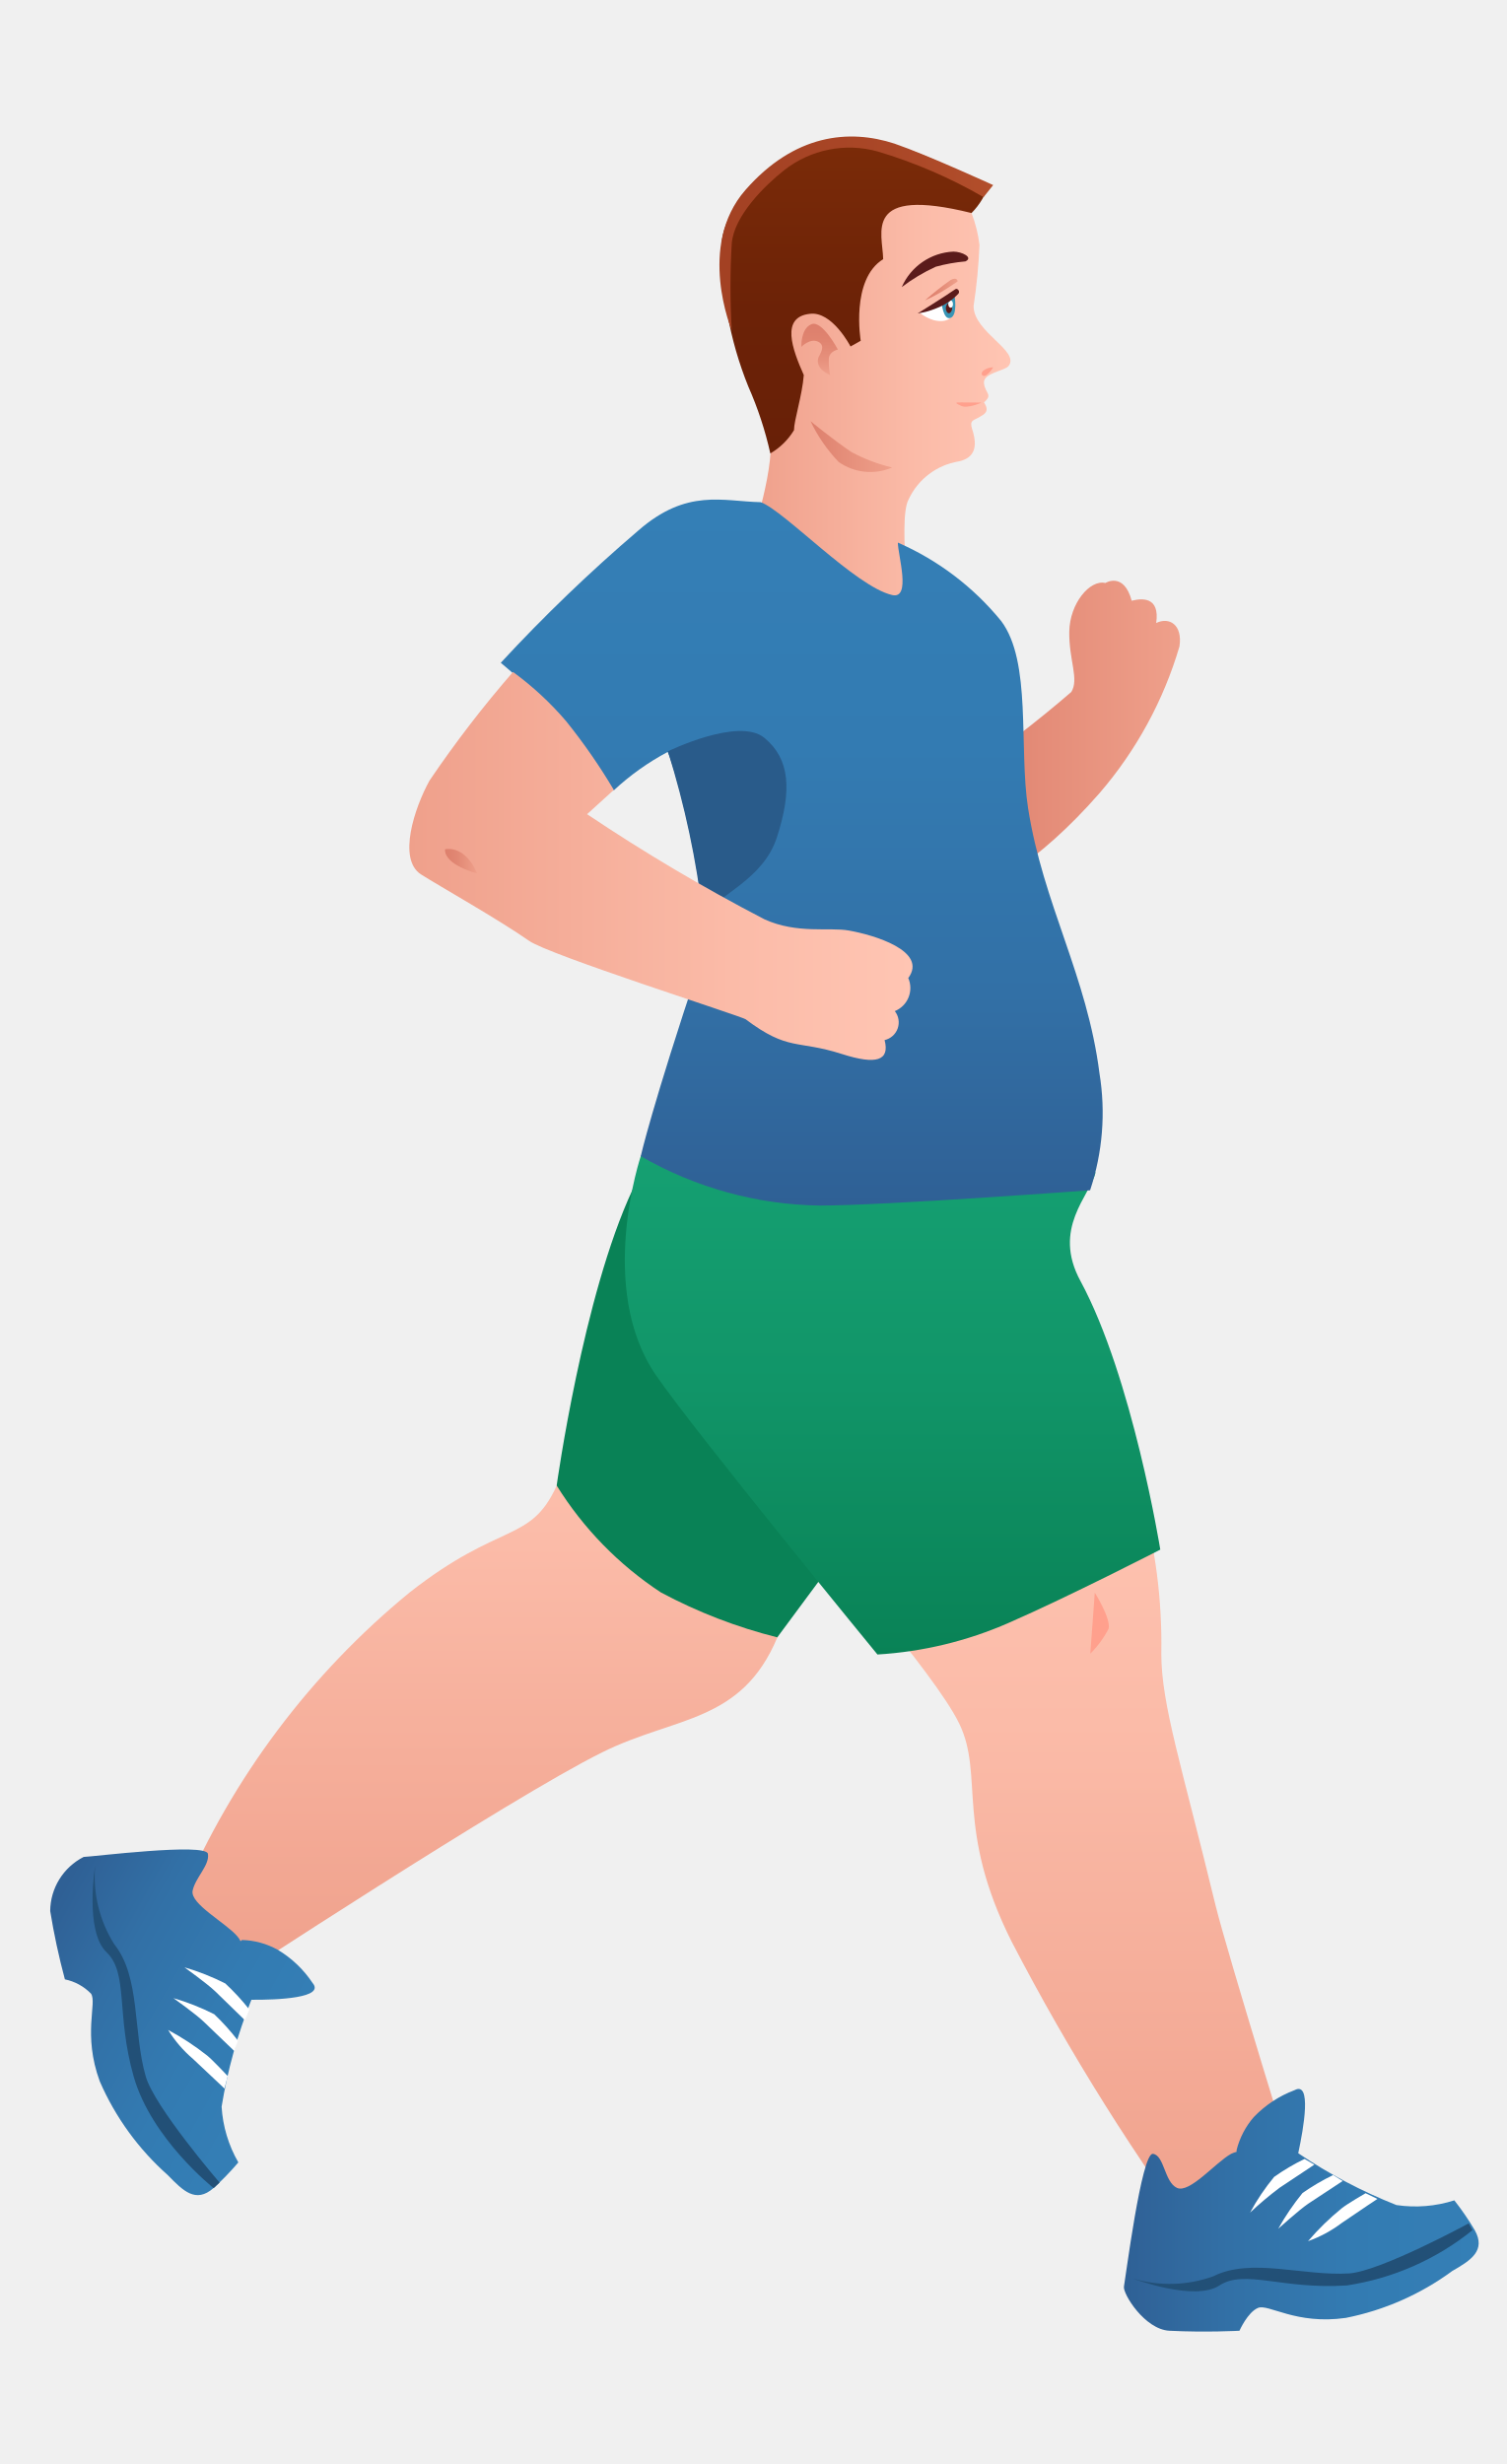
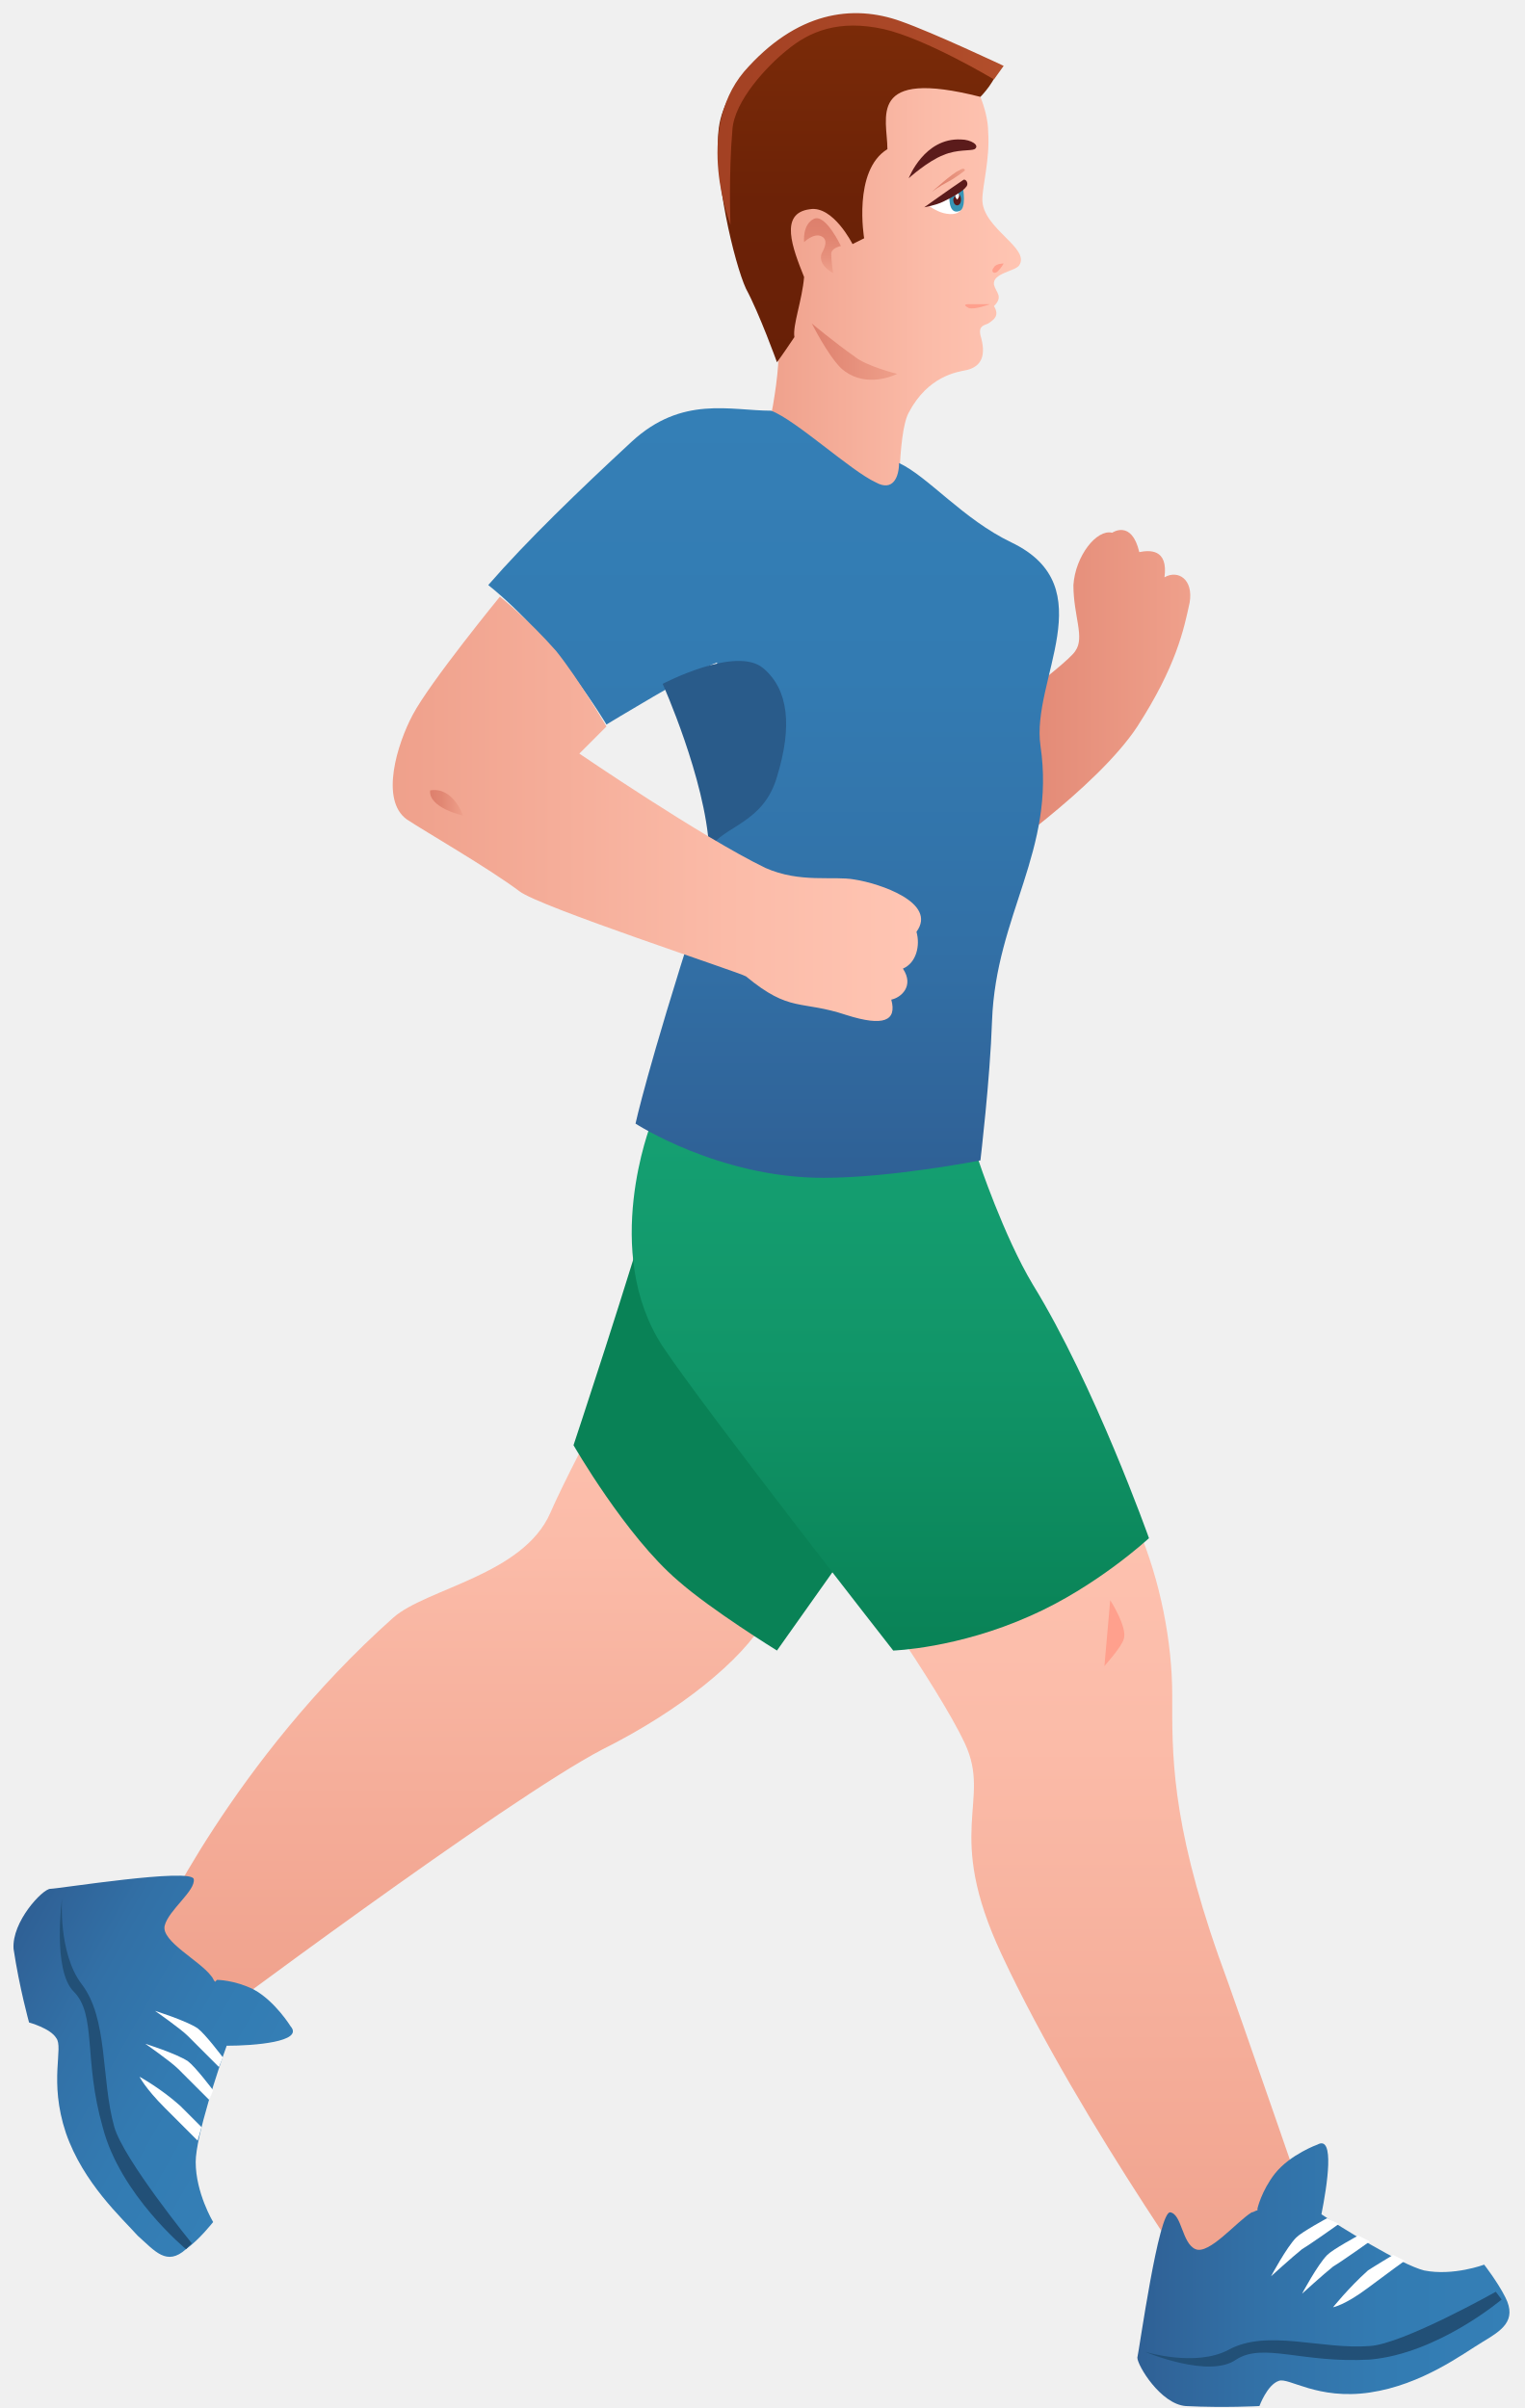
- <svg xmlns="http://www.w3.org/2000/svg" xmlns:xlink="http://www.w3.org/1999/xlink" id="Layer_1" data-name="Layer 1" viewBox="0 0 73.84 120.75">
-   <defs>
-     <style>.cls-1{fill:url(#linear-gradient);}.cls-2{fill:url(#linear-gradient-2);}.cls-3{fill:url(#linear-gradient-3);}.cls-4{fill:url(#linear-gradient-4);}.cls-5{fill:#098256;}.cls-6{fill:url(#linear-gradient-5);}.cls-7{fill:url(#linear-gradient-6);}.cls-8{fill:url(#Degradado_sin_nombre_5);}.cls-9{fill:#295b8a;}.cls-10{fill:url(#linear-gradient-7);}.cls-11{fill:url(#Degradado_sin_nombre_5-2);}.cls-12{fill:#225077;}.cls-13{fill:#fff;}.cls-14{fill:url(#Degradado_sin_nombre_5-3);}.cls-15{fill:#5b1b1b;}.cls-16{fill:url(#linear-gradient-8);}.cls-17{fill:url(#linear-gradient-9);}.cls-18{fill:#ffa08d;}.cls-19{fill:url(#linear-gradient-10);}.cls-20{fill:#3794b5;}.cls-21{fill:url(#linear-gradient-11);}.cls-22{fill:url(#linear-gradient-12);}</style>
-     <linearGradient id="linear-gradient" x1="120.15" y1="35.96" x2="130.8" y2="35.96" gradientTransform="matrix(-1, 0, 0, 1, 177.98, 0)" gradientUnits="userSpaceOnUse">
-       <stop offset="0" stop-color="#efa08b" />
-       <stop offset="0.64" stop-color="#e48c78" />
-       <stop offset="0.99" stop-color="#dd7f6c" />
+ <svg xmlns="http://www.w3.org/2000/svg" version="1.1" id="Layer_1" x="0px" y="0px" viewBox="0 0 78.7 124.3" enable-background="new 0 0 78.7 124.3" xml:space="preserve">
+   <g>
+     <linearGradient id="SVGID_1_" gradientUnits="userSpaceOnUse" x1="346.335" y1="35.949" x2="358.075" y2="35.949" gradientTransform="matrix(-1 0 0 1 407.7567 0)">
+       <stop offset="0" style="stop-color:#EFA08B" />
+       <stop offset="0.64" style="stop-color:#E48C78" />
+       <stop offset="0.995" style="stop-color:#DD7F6C" />
    </linearGradient>
-     <linearGradient id="linear-gradient-2" x1="128.46" y1="19.95" x2="141.17" y2="19.95" gradientTransform="matrix(-1, 0, 0, 1, 177.98, 0)" gradientUnits="userSpaceOnUse">
-       <stop offset="0" stop-color="#ffc5b3" />
-       <stop offset="0.36" stop-color="#fbbba8" />
-       <stop offset="1" stop-color="#efa08b" />
+     <path fill="url(#SVGID_1_)" d="M57.4,27.5c-0.8-0.2-1.9,1.2-2,2.7c0,1.6,0.6,2.7,0.1,3.4c-0.4,0.7-5.9,4.7-5.9,4.7l1.3,6.3   c0,0,5.7-3.9,7.8-7.1c2-3.1,2.4-5,2.7-6.4c0.2-1.2-0.6-1.7-1.3-1.3c0.2-1.5-0.8-1.4-1.3-1.3C58.4,26.8,57.4,27.5,57.4,27.5z" />
+     <linearGradient id="SVGID_2_" gradientUnits="userSpaceOnUse" x1="355.053" y1="14.764" x2="368.349" y2="14.764" gradientTransform="matrix(-1 0 0 1 407.7567 0)">
+       <stop offset="0" style="stop-color:#FFC5B3" />
+       <stop offset="0.364" style="stop-color:#FBBBA8" />
+       <stop offset="1" style="stop-color:#EFA08B" />
    </linearGradient>
-     <linearGradient id="linear-gradient-3" x1="136.07" y1="6.87" x2="136.07" y2="22.22" gradientTransform="matrix(-1, 0, 0, 1, 177.98, 0)" gradientUnits="userSpaceOnUse">
-       <stop offset="0" stop-color="#7b2b08" />
-       <stop offset="0.07" stop-color="#792a08" />
-       <stop offset="0.54" stop-color="#6c2207" />
-       <stop offset="1" stop-color="#682007" />
+     <path fill="url(#SVGID_2_)" d="M40.1,17.1c-0.4-1.9-0.7-3.8-0.7-3.8s3.7-11.9,9.2-10.1c0.9,0.3,1.7,0.8,2,1.8   C50.8,5.5,51,6.2,51,6.8c0.1,1.4-0.3,2.8-0.3,3.5c0,1.5,2.5,2.5,1.9,3.4c-0.2,0.3-1.4,0.4-1.3,1c0.1,0.4,0.5,0.6,0,1.1   c0.3,0.5,0,0.7-0.3,0.9c-0.2,0.1-0.5,0.1-0.4,0.6c0.3,1,0.1,1.6-0.7,1.8c-0.5,0.1-2,0.3-3,2.2c-0.6,1.1-0.5,5.4-0.5,5.4l-7-3.3   C39.4,23.2,40.5,19,40.1,17.1z" />
+     <linearGradient id="SVGID_3_" gradientUnits="userSpaceOnUse" x1="363.449" y1="0.89" x2="363.449" y2="18.519" gradientTransform="matrix(-1 0 0 1 407.7567 0)">
+       <stop offset="0" style="stop-color:#7B2B08" />
+       <stop offset="6.743622e-02" style="stop-color:#792A08" />
+       <stop offset="0.542" style="stop-color:#6C2207" />
+       <stop offset="1" style="stop-color:#682007" />
    </linearGradient>
-     <linearGradient id="linear-gradient-4" x1="152.58" y1="63.49" x2="152.58" y2="97.33" xlink:href="#linear-gradient-2" />
-     <linearGradient id="linear-gradient-5" x1="126.19" y1="69.63" x2="126.19" y2="110.75" xlink:href="#linear-gradient-2" />
-     <linearGradient id="linear-gradient-6" x1="134.24" y1="56.6" x2="134.24" y2="81.08" gradientTransform="matrix(-1, 0, 0, 1, 177.98, 0)" gradientUnits="userSpaceOnUse">
-       <stop offset="0" stop-color="#15a072" />
-       <stop offset="0.46" stop-color="#119568" />
-       <stop offset="1" stop-color="#098256" />
+     <path fill="url(#SVGID_3_)" d="M50.6,5c0,0,0.9-0.9,0.9-1.6c-0.8,0-4.4-2.7-7.5-2.4c-3.7,0.3-6.6,3.2-6.9,5.6   c-0.3,2.4,0.8,7,1.4,8.3c0.7,1.3,1.6,3.8,1.6,3.8s0.3-0.4,0.9-1.3c-0.1-0.6,0.4-1.9,0.5-3.1c-0.6-1.5-1.3-3.3,0.3-3.5   c1.2-0.2,2.2,1.8,2.2,1.8l0.6-0.3c0,0-0.6-3.5,1.2-4.6C45.8,6.1,44.7,3.5,50.6,5z" />
+     <linearGradient id="SVGID_4_" gradientUnits="userSpaceOnUse" x1="381.654" y1="65.914" x2="381.654" y2="104.766" gradientTransform="matrix(-1 0 0 1 407.7567 0)">
+       <stop offset="0" style="stop-color:#FFC5B3" />
+       <stop offset="0.364" style="stop-color:#FBBBA8" />
+       <stop offset="1" style="stop-color:#EFA08B" />
    </linearGradient>
-     <linearGradient id="Degradado_sin_nombre_5" x1="138.69" y1="24.5" x2="138.69" y2="59.05" gradientTransform="matrix(-1, 0, 0, 1, 177.98, 0)" gradientUnits="userSpaceOnUse">
-       <stop offset="0" stop-color="#347fb6" />
-       <stop offset="0.35" stop-color="#337bb2" />
-       <stop offset="0.7" stop-color="#3270a6" />
-       <stop offset="1" stop-color="#2f6095" />
+     <path fill="url(#SVGID_4_)" d="M44.3,75.1c0,0-2.6,4.6-4.8,8.5c-1.2,2.1-4.4,4.7-8.4,6.7c-5,2.6-20.9,14.5-20.9,14.5l-2.2-5.1   c0,0,4-8.8,12.3-16.2c1.7-1.5,6.7-2.2,8.1-5.4c1.3-3,6.3-12.1,6.3-12.1L44.3,75.1z" />
+     <path fill="#098256" d="M45.2,78l-5.1,7.2c0,0-3.4-2.1-5.1-3.6c-2.7-2.3-5.4-7-5.4-7s2.8-8.4,4.6-14.6C39,59.5,45.2,78,45.2,78z" />
+     <linearGradient id="SVGID_5_" gradientUnits="userSpaceOnUse" x1="351.767" y1="72.963" x2="351.767" y2="120.175" gradientTransform="matrix(-1 0 0 1 407.7567 0)">
+       <stop offset="0" style="stop-color:#FFC5B3" />
+       <stop offset="0.364" style="stop-color:#FBBBA8" />
+       <stop offset="1" style="stop-color:#EFA08B" />
    </linearGradient>
-     <linearGradient id="linear-gradient-7" x1="133.26" y1="42.43" x2="157.92" y2="42.43" xlink:href="#linear-gradient-2" />
-     <linearGradient id="Degradado_sin_nombre_5-2" x1="105.63" y1="108.33" x2="123.01" y2="108.33" xlink:href="#Degradado_sin_nombre_5" />
-     <linearGradient id="Degradado_sin_nombre_5-3" x1="193.23" y1="192.33" x2="207.69" y2="192.33" gradientTransform="matrix(-0.87, -0.49, -0.49, 0.87, 276.91, 28.99)" xlink:href="#Degradado_sin_nombre_5" />
-     <linearGradient id="linear-gradient-8" x1="137.81" y1="18.35" x2="137.81" y2="15.87" gradientTransform="matrix(-1, 0, 0, 1, 177.98, 0)" gradientUnits="userSpaceOnUse">
-       <stop offset="0" stop-color="#efa08b" />
-       <stop offset="0.28" stop-color="#e7917d" />
-       <stop offset="0.66" stop-color="#e08470" />
-       <stop offset="0.99" stop-color="#dd7f6c" />
+     <path fill="url(#SVGID_5_)" d="M54.9,73c0,0,2.7,3.3,3.8,5.8c1.2,2.8,1.8,6,1.8,8.7c0,2.9-0.1,6.4,2.4,13.5   c1,2.7,5.3,15.2,5.3,15.2l-4.8,4c0,0-7.6-10.5-11.7-19.3c-3-6.4-0.5-7.9-1.9-10.9c-1.4-3-6.2-9.7-6.2-9.7S53.3,77,54.9,73z" />
+     <linearGradient id="SVGID_6_" gradientUnits="userSpaceOnUse" x1="361.809" y1="58.038" x2="361.809" y2="85.158" gradientTransform="matrix(-1 0 0 1 407.7567 0)">
+       <stop offset="0" style="stop-color:#15A072" />
+       <stop offset="0.456" style="stop-color:#119568" />
+       <stop offset="1" style="stop-color:#098256" />
    </linearGradient>
-     <linearGradient id="linear-gradient-9" x1="134.25" y1="21.89" x2="138.32" y2="21.89" xlink:href="#linear-gradient" />
-     <linearGradient id="linear-gradient-10" x1="154.59" y1="42.2" x2="156.17" y2="42.2" gradientTransform="matrix(-1, 0, 0, 1, 177.98, 0)" gradientUnits="userSpaceOnUse">
-       <stop offset="0" stop-color="#efa08b" />
-       <stop offset="0.09" stop-color="#ed9c87" />
-       <stop offset="0.64" stop-color="#e18773" />
-       <stop offset="0.99" stop-color="#dd7f6c" />
+     <path fill="url(#SVGID_6_)" d="M50.5,59.9c0,0,1.3,3.9,2.8,6.4c3.2,5.2,6,13.1,6,13.1s-2.7,2.5-6.1,4c-3.8,1.7-7.1,1.8-7.1,1.8   s-9.7-12.4-11.9-15.7C31,64.6,33.6,58,33.6,58L50.5,59.9z" />
+     <linearGradient id="SVGID_7_" gradientUnits="userSpaceOnUse" x1="367.843" y1="21.156" x2="367.843" y2="60.812" gradientTransform="matrix(-1 0 0 1 407.7567 0)">
+       <stop offset="0" style="stop-color:#347FB6" />
+       <stop offset="0.345" style="stop-color:#337BB2" />
+       <stop offset="0.701" style="stop-color:#3270A6" />
+       <stop offset="1" style="stop-color:#2F6095" />
    </linearGradient>
-     <linearGradient id="linear-gradient-11" x1="131.05" y1="14.19" x2="132.64" y2="14.19" gradientTransform="matrix(-1, 0, 0, 1, 177.98, 0)" gradientUnits="userSpaceOnUse">
-       <stop offset="0" stop-color="#efa08b" />
-       <stop offset="0.16" stop-color="#eb9984" />
-       <stop offset="0.65" stop-color="#e18672" />
-       <stop offset="0.99" stop-color="#dd7f6c" />
+     <path fill="url(#SVGID_7_)" d="M46.4,23.9c1.5,0.7,3.3,2.9,5.8,4.1c4.8,2.3,1,7.1,1.5,10.5c0.8,5.4-2.3,8.7-2.5,14.2   c-0.1,3-0.6,7.2-0.6,7.2s-4.6,0.9-8.1,0.9c-5.4,0-9.7-2.8-9.7-2.8s0.6-2.8,3.2-10.9c0.8-2.6,1.4-11.9,1-12.9   c-1.1,0.4-5.7,3.2-5.7,3.2s-2.6-4.4-6.1-7.2c2-2.3,4.7-4.9,7.4-7.4c2.6-2.4,5.1-1.6,7.2-1.6c1.3,0.5,4.1,3.1,5.4,3.7   C46.1,25.4,46.4,24.6,46.4,23.9z" />
+     <path fill="#295B8A" d="M34.2,35.3c0,0,3.8-2,5.2-0.8c1.3,1.1,1.5,3,0.7,5.6c-0.7,2.4-2.7,2.5-3.5,3.7   C36.4,40.2,34.2,35.3,34.2,35.3z" />
+     <linearGradient id="SVGID_8_" gradientUnits="userSpaceOnUse" x1="360.345" y1="41.731" x2="387.537" y2="41.731" gradientTransform="matrix(-1 0 0 1 407.7567 0)">
+       <stop offset="0" style="stop-color:#FFC5B3" />
+       <stop offset="0.364" style="stop-color:#FBBBA8" />
+       <stop offset="1" style="stop-color:#EFA08B" />
    </linearGradient>
-     <linearGradient id="linear-gradient-12" x1="129.3" y1="11.43" x2="142.77" y2="11.43" gradientTransform="matrix(-1, 0, 0, 1, 177.98, 0)" gradientUnits="userSpaceOnUse">
-       <stop offset="0" stop-color="#b24e2b" />
-       <stop offset="0.38" stop-color="#aa4727" />
-       <stop offset="1" stop-color="#a34123" />
+     <path fill="url(#SVGID_8_)" d="M21.3,36.9c0.9-1.7,4.5-6.1,4.5-6.1s1.4,1.1,2.9,2.8c1.2,1.5,2.6,3.9,2.6,3.9l-1.4,1.4   c0,0,6.3,4.3,9.6,5.9c1.8,0.8,3.5,0.4,4.6,0.6c1.3,0.2,4.3,1.2,3.2,2.7c0.2,0.7,0,1.6-0.7,1.9c0.6,0.9-0.1,1.5-0.6,1.6   c0.3,1.1-0.4,1.4-2.3,0.8c-2.4-0.8-2.9-0.1-5.2-2c-0.3-0.2-10.7-3.6-11.7-4.4c-1.6-1.2-4.9-3.1-5.8-3.7   C19.6,41.3,20.5,38.4,21.3,36.9z" />
+     <g>
+       <linearGradient id="SVGID_9_" gradientUnits="userSpaceOnUse" x1="329.878" y1="117.406" x2="349.049" y2="117.406" gradientTransform="matrix(-1 0 0 1 407.7567 0)">
+         <stop offset="0" style="stop-color:#347FB6" />
+         <stop offset="0.345" style="stop-color:#337BB2" />
+         <stop offset="0.701" style="stop-color:#3270A6" />
+         <stop offset="1" style="stop-color:#2F6095" />
+       </linearGradient>
+       <path fill="url(#SVGID_9_)" d="M60.4,114.2c0.6,0.1,0.6,1.6,1.3,1.9c0.7,0.3,2.1-1.4,2.9-1.9c0.1,0,0.2-0.1,0.3-0.1l0-0.1    c0,0,0.2-0.9,0.9-1.8c0.8-1,2.2-1.5,2.2-1.5c0.9-0.5,0.5,2.1,0.2,3.6c0.9,0.6,4.1,2.6,5.3,2.9c1.5,0.3,3.1-0.3,3.1-0.3    s0.7,0.9,1.1,1.7c0.6,1.2-0.2,1.7-1.2,2.3c-1,0.6-3.1,2.2-5.8,2.6c-2.7,0.4-4.2-0.8-4.7-0.6c-0.6,0.2-1,1.3-1,1.3s-1.8,0.1-3.8,0    c-1.3-0.1-2.5-2.1-2.5-2.5C58.8,121.3,59.8,114.1,60.4,114.2z" />
+       <path fill="#225077" d="M77.5,118.7c0,0-3.3,2.8-6.8,3.1c-3.5,0.2-5.5-0.9-6.9,0c-1.4,1-4.7-0.4-4.7-0.4s2.6,0.8,4.3-0.1    c2-1.1,4.8,0,7.3-0.2c1.7-0.1,6.5-2.8,6.5-2.8L77.5,118.7z" />
+       <path fill="#FFFFFF" d="M72.5,116.7c0,0-0.7,0.5-1.9,1.4c-1.2,0.9-1.8,1-1.8,1s0.8-1,1.8-1.9c0.3-0.2,1.3-0.8,1.3-0.8L72.5,116.7z    " />
+       <path fill="#FFFFFF" d="M70.7,115.7c0,0-1.4,1-1.9,1.3c-0.5,0.4-1.6,1.4-1.6,1.4s0.8-1.5,1.3-2c0.3-0.3,1.6-1,1.6-1L70.7,115.7z" />
+       <path fill="#FFFFFF" d="M69.1,114.8c0,0-1.4,1-1.9,1.3c-0.5,0.4-1.6,1.4-1.6,1.4s0.8-1.5,1.3-2c0.3-0.3,1.6-1,1.6-1L69.1,114.8z" />
+     </g>
+     <g>
+       <linearGradient id="SVGID_10_" gradientUnits="userSpaceOnUse" x1="480.049" y1="275.429" x2="496.305" y2="275.429" gradientTransform="matrix(-0.8711 -0.4911 -0.4911 0.8711 567.4067 105.2348)">
+         <stop offset="0" style="stop-color:#347FB6" />
+         <stop offset="0.345" style="stop-color:#337BB2" />
+         <stop offset="0.701" style="stop-color:#3270A6" />
+         <stop offset="1" style="stop-color:#2F6095" />
+       </linearGradient>
+       <path fill="url(#SVGID_10_)" d="M2.6,97.5c0.4,0,7.3-1.1,7.4-0.5c0.1,0.6-1.3,1.6-1.5,2.4c-0.2,0.8,1.8,1.8,2.4,2.6    c0.1,0.1,0.1,0.2,0.2,0.3l0.1-0.1c0,0,0.9,0,1.9,0.5c1.1,0.6,1.9,1.9,1.9,1.9c0.7,0.8-1.9,1-3.3,1c-0.4,1.1-1.6,4.7-1.6,6    c0,1.6,0.9,3.1,0.9,3.1s-0.7,0.9-1.4,1.4c-1,0.9-1.6,0.1-2.5-0.7c-0.8-0.9-2.8-2.7-3.7-5.3c-0.9-2.7-0.1-4.4-0.5-4.9    c-0.3-0.5-1.4-0.8-1.4-0.8s-0.5-1.8-0.8-3.8C0.6,99.2,2.2,97.5,2.6,97.5z" />
+       <path fill="#225077" d="M9.6,116.1c0,0-3.4-2.8-4.3-6.3c-1-3.5-0.3-5.8-1.5-7C2.7,101.7,3.2,98,3.2,98s-0.2,2.8,1,4.4    c1.4,1.8,1,4.9,1.7,7.4c0.5,1.7,4,6,4,6L9.6,116.1z" />
+       <path fill="#FFFFFF" d="M10.2,110.5c0,0-0.6-0.6-1.7-1.7c-1-1-1.3-1.6-1.3-1.6s1.1,0.6,2.1,1.5c0.3,0.3,1.1,1.1,1.1,1.1    L10.2,110.5z" />
+       <path fill="#FFFFFF" d="M10.8,108.4c0,0-1.2-1.2-1.6-1.6c-0.4-0.4-1.7-1.3-1.7-1.3s1.6,0.5,2.2,0.9c0.4,0.3,1.3,1.5,1.3,1.5    L10.8,108.4z" />
+       <path fill="#FFFFFF" d="M11.3,106.7c0,0-1.2-1.2-1.6-1.6c-0.4-0.4-1.7-1.3-1.7-1.3s1.6,0.5,2.2,0.9c0.4,0.3,1.3,1.5,1.3,1.5    L11.3,106.7z" />
+     </g>
+     <path fill="#5B1B1B" d="M49.6,7.2c0.5,0,1,0.3,0.7,0.5c-0.2,0.1-0.9,0-1.6,0.3c-0.8,0.3-1.8,1.2-1.8,1.2S47.7,7.1,49.6,7.2z" />
+     <linearGradient id="SVGID_11_" gradientUnits="userSpaceOnUse" x1="365.364" y1="14.071" x2="365.364" y2="11.228" gradientTransform="matrix(-1 0 0 1 407.7567 0)">
+       <stop offset="0" style="stop-color:#EFA08B" />
+       <stop offset="0.278" style="stop-color:#E7917D" />
+       <stop offset="0.658" style="stop-color:#E08470" />
+       <stop offset="0.995" style="stop-color:#DD7F6C" />
    </linearGradient>
-   </defs>
-   <path class="cls-1" d="M54.17,28.57c-.76-.18-1.75,1-1.77,2.39s.49,2.32.1,2.95A60,60,0,0,1,47.18,38l1.14,5.47s2.42-1,5.57-4.61a19.44,19.44,0,0,0,3.91-7.18c.16-1.07-.5-1.46-1.14-1.15.19-1.32-.73-1.21-1.2-1.09C55.07,28,54.17,28.57,54.17,28.57Z" />
-   <path class="cls-2" d="M37.7,21a12,12,0,0,1-.24-3.35S40.8,7.28,45.83,8.89a2.47,2.47,0,0,1,1.78,1.55A6.52,6.52,0,0,1,48,12a27,27,0,0,1-.29,3c0,1.28,2.28,2.19,1.72,2.93-.18.25-1.28.34-1.21.86s.45.53,0,.93c.31.46,0,.59-.26.74s-.46.13-.32.57c.29.88.11,1.41-.65,1.58a3.29,3.29,0,0,0-2.47,1.88c-.55,1,.21,6.66.21,6.66L36.8,26.45S38.1,22.68,37.7,21Z" />
-   <path class="cls-3" d="M47.61,10.44A3.49,3.49,0,0,0,48.47,9c-.76,0-4-2.35-6.79-2.11-3.4.28-6,2.81-6.3,4.86a17.82,17.82,0,0,0,1.29,7.19,17.57,17.57,0,0,1,1.08,3.28,3.28,3.28,0,0,0,1.16-1.14c0-.48.4-1.69.48-2.7-.57-1.28-1.14-2.84.29-3,1.1-.15,2,1.6,2,1.6l.5-.28s-.51-3,1.1-4C43.26,11.42,42.24,9.11,47.61,10.44Z" />
-   <path class="cls-4" d="M41.86,71.52s-2.27,5.14-3.77,8.73c-1.76,4.2-5,3.85-8.57,5.62C25,88.1,10.93,97.33,10.93,97.33l-2-4.44A38.94,38.94,0,0,1,20.06,78.05c4.49-3.53,5.92-2.4,7.22-5.24a108.2,108.2,0,0,1,5.81-9.32Z" />
-   <path class="cls-5" d="M42.71,74l-4.62,6.24a25,25,0,0,1-5.7-2.2,17,17,0,0,1-5.11-5.24S28.57,63.49,31,58.3C35.38,57.9,42.71,74,42.71,74Z" />
-   <path class="cls-6" d="M51.47,69.63s3.85,1.26,4.44,3.66a26.79,26.79,0,0,1,1,7.75c0,2.5,1,5.49,2.65,12.3.59,2.41,4.15,13.91,4.15,13.91l-4.34,3.5a112.47,112.47,0,0,1-9.8-15.61C46.78,89.58,48.25,87,47,84.45s-7.07-9.08-7.07-9.08S50.07,73.17,51.47,69.63Z" />
-   <path class="cls-7" d="M53.69,57.45c-.27,1.15-2.15,2.74-.74,5.33,2.55,4.72,3.91,13.16,3.91,13.16s-4.43,2.28-7.43,3.59A18.8,18.8,0,0,1,43,81.08S34.13,70.27,32.15,67.4c-2.94-4.26-.74-10.77-.74-10.77S45.56,56.36,53.69,57.45Z" />
-   <path class="cls-8" d="M44,26.59a13.51,13.51,0,0,1,5.06,3.84c1.51,2,.86,6.19,1.32,9.17.74,4.72,2.89,8.2,3.5,13a12,12,0,0,1-.46,5.73s-10.08.75-13.26.75a18.08,18.08,0,0,1-8.76-2.42s.55-2.44,2.9-9.46c.75-2.25-1.17-9.53-1.58-10.35a12.44,12.44,0,0,0-2.65,1.89,27.42,27.42,0,0,0-5.53-6.26A79.57,79.57,0,0,1,31.28,26c2.38-2.08,4.14-1.43,6-1.39,1.17.43,4.65,4.14,6.44,4.55C44.67,29.38,44,27.2,44,26.59Z" />
-   <path class="cls-9" d="M32.73,36.82s3.47-1.7,4.73-.66,1.35,2.58.62,4.85c-.67,2.1-2.83,2.8-3.63,3.89A44.36,44.36,0,0,0,32.73,36.82Z" />
-   <path class="cls-10" d="M21.05,38.25a55.8,55.8,0,0,1,4.09-5.32,15.24,15.24,0,0,1,2.61,2.42,28.94,28.94,0,0,1,2.33,3.36L28.77,39.9a90.4,90.4,0,0,0,8.69,5.15c1.6.73,3.19.38,4.13.55,1.21.21,3.9,1,2.92,2.33a1.22,1.22,0,0,1-.66,1.62.89.89,0,0,1-.5,1.42c.26,1-.39,1.23-2.1.68-2.19-.7-2.61-.12-4.71-1.7-.26-.17-9.69-3.17-10.62-3.85-1.42-1-4.46-2.72-5.29-3.25C19.47,42.1,20.32,39.57,21.05,38.25Z" />
-   <path class="cls-11" d="M56.5,105.55c.56.07.56,1.39,1.18,1.67s1.89-1.25,2.65-1.67a1.69,1.69,0,0,1,.27-.1l0-.09a3.94,3.94,0,0,1,.84-1.61,5.4,5.4,0,0,1,2-1.32c.85-.46.45,1.84.18,3.09a25,25,0,0,0,4.81,2.54,6.27,6.27,0,0,0,2.84-.23,13.27,13.27,0,0,1,1,1.46c.56,1-.19,1.48-1.1,2a13.1,13.1,0,0,1-5.22,2.3c-2.44.35-3.79-.7-4.3-.49s-.91,1.12-.91,1.12-1.64.09-3.43,0c-1.22-.06-2.3-1.83-2.23-2.17S55.94,105.48,56.5,105.55Z" />
-   <path class="cls-12" d="M72.16,109.29A12.86,12.86,0,0,1,66,112c-3.17.21-5-.81-6.24,0s-4.24-.34-4.24-.34a6.29,6.29,0,0,0,3.94-.11c1.85-.93,4.39,0,6.66-.14,1.54-.11,5.85-2.45,5.85-2.45Z" />
-   <path class="cls-13" d="M67.5,107.76s-.67.44-1.75,1.18a6.21,6.21,0,0,1-1.65.89,12.69,12.69,0,0,1,1.65-1.61c.27-.22,1.17-.74,1.17-.74Z" />
-   <path class="cls-13" d="M65.8,106.88,64.1,108c-.45.31-1.46,1.22-1.46,1.22a12.28,12.28,0,0,1,1.19-1.75,10.92,10.92,0,0,1,1.5-.88Z" />
-   <path class="cls-13" d="M64.41,106.08l-1.7,1.13a17.15,17.15,0,0,0-1.45,1.22,10.74,10.74,0,0,1,1.18-1.75,10.37,10.37,0,0,1,1.49-.88Z" />
-   <path class="cls-14" d="M4.1,91c.35,0,6-.71,6.09-.15S9.58,92,9.44,92.65s1.62,1.57,2.19,2.24a1.11,1.11,0,0,1,.16.24l.07-.06a3.82,3.82,0,0,1,1.75.48,5.33,5.33,0,0,1,1.71,1.63c.62.73-1.71.83-3,.82a24.7,24.7,0,0,0-1.46,5.24,6.2,6.2,0,0,0,.82,2.73,13.22,13.22,0,0,1-1.22,1.26c-.87.76-1.49.13-2.23-.63A13.15,13.15,0,0,1,4.89,102c-.85-2.31-.12-3.85-.43-4.3A2.48,2.48,0,0,0,3.18,97a33.77,33.77,0,0,1-.72-3.35A3,3,0,0,1,4.1,91Z" />
-   <path class="cls-12" d="M10.47,107.23s-3.05-2.41-3.92-5.47S6.3,96.7,5.22,95.67s-.56-4.22-.56-4.22a6.24,6.24,0,0,0,.94,3.83c1.29,1.61.91,4.29,1.54,6.47.42,1.49,3.62,5.21,3.62,5.21Z" />
-   <path class="cls-13" d="M11,102.35,9.46,100.9a6,6,0,0,1-1.22-1.42,13,13,0,0,1,1.92,1.26c.27.22,1,1,1,1Z" />
-   <path class="cls-13" d="M11.48,100.51,10,99.09c-.39-.38-1.5-1.17-1.5-1.17a11.63,11.63,0,0,1,2,.79A11.33,11.33,0,0,1,11.66,100Z" />
-   <path class="cls-13" d="M12,99l-1.46-1.42c-.4-.38-1.5-1.17-1.5-1.17a11.63,11.63,0,0,1,2,.79,11.33,11.33,0,0,1,1.18,1.28Z" />
-   <path class="cls-15" d="M46.72,12.33c.42,0,1,.29.59.48a8.2,8.2,0,0,0-1.45.26,8.67,8.67,0,0,0-1.67,1A2.91,2.91,0,0,1,46.72,12.33Z" />
-   <path class="cls-16" d="M41.06,17.13s-.77-1.46-1.3-1.24S39.27,17,39.27,17s.43-.45.83-.25.06.62,0,.79c-.16.56.58.84.58.84a3.24,3.24,0,0,1-.06-.84C40.67,17.21,41.06,17.13,41.06,17.13Z" />
-   <path class="cls-17" d="M43.72,22.91a8.23,8.23,0,0,1-2-.76c-.93-.63-2-1.51-2-1.51a7.61,7.61,0,0,0,1.38,2A2.7,2.7,0,0,0,43.72,22.91Z" />
-   <path class="cls-18" d="M53.65,78.05s.79,1.25.68,1.76a4.92,4.92,0,0,1-.9,1.23Z" />
-   <path class="cls-19" d="M21.81,41.62c1.07-.17,1.57,1.18,1.57,1.18S21.77,42.4,21.81,41.62Z" />
-   <path class="cls-13" d="M46.7,14.47a2.72,2.72,0,0,1,0,.89c-.13.41-.58.42-.94.33a2.07,2.07,0,0,1-.69-.36l.87-.51Z" />
-   <path class="cls-20" d="M46.78,14.5s.16.95-.2,1.08-.44-.77-.44-.77Z" />
-   <path class="cls-15" d="M46.35,15.1c0,.14.07.25.15.25s.16-.11.16-.25-.07-.24-.16-.24S46.35,15,46.35,15.1Z" />
-   <path class="cls-13" d="M46.47,14.9c0,.1.05.18.12.18s.11-.08.11-.18-.05-.18-.11-.18S46.47,14.8,46.47,14.9Z" />
-   <path class="cls-18" d="M48.67,18a1.15,1.15,0,0,1-.28.34c-.21.2-.39,0-.21-.17A.81.81,0,0,1,48.67,18Z" />
-   <path class="cls-18" d="M48.1,19.73s-.69.31-1,.16-.32-.17,0-.17Z" />
-   <path class="cls-15" d="M46.82,14.17c.09-.06.24.09.15.22a2.92,2.92,0,0,1-1.09.72,3.76,3.76,0,0,1-.91.25S46.29,14.54,46.82,14.17Z" />
-   <path class="cls-21" d="M46.93,13.79s-.48.33-.84.54-.76.39-.76.39a14.18,14.18,0,0,1,1.26-1C46.93,13.55,46.93,13.79,46.93,13.79Z" />
-   <path class="cls-22" d="M48.67,9.07l-.47.59A24.08,24.08,0,0,0,43,7.42a5.17,5.17,0,0,0-4.57.92c-.94.74-2.46,2.23-2.57,3.59a36.15,36.15,0,0,0,0,4.26s-1.73-4.14.67-6.88,5.08-3,7.31-2.27C45.44,7.59,48.67,9.07,48.67,9.07Z" />
+     <path fill="url(#SVGID_11_)" d="M43.4,12.7c0,0-0.8-1.7-1.4-1.4c-0.6,0.3-0.5,1.2-0.5,1.2s0.5-0.5,0.9-0.3c0.4,0.2,0.1,0.7,0,0.9   c-0.2,0.6,0.6,1,0.6,1s-0.1-0.6-0.1-1C42.9,12.8,43.4,12.7,43.4,12.7z" />
+     <linearGradient id="SVGID_12_" gradientUnits="userSpaceOnUse" x1="361.444" y1="18.143" x2="365.928" y2="18.143" gradientTransform="matrix(-1 0 0 1 407.7567 0)">
+       <stop offset="0" style="stop-color:#EFA08B" />
+       <stop offset="0.64" style="stop-color:#E48C78" />
+       <stop offset="0.995" style="stop-color:#DD7F6C" />
+     </linearGradient>
+     <path fill="url(#SVGID_12_)" d="M46.3,19.3c0,0-1.6-0.4-2.2-0.9c-1-0.7-2.2-1.7-2.2-1.7s0.8,1.6,1.5,2.3   C44.5,20,45.9,19.5,46.3,19.3z" />
+     <path fill="#FFA08D" d="M57.3,82.6c0,0,0.9,1.4,0.7,2c-0.1,0.4-1,1.4-1,1.4L57.3,82.6z" />
+     <linearGradient id="SVGID_13_" gradientUnits="userSpaceOnUse" x1="383.87" y1="41.466" x2="385.607" y2="41.466" gradientTransform="matrix(-1 0 0 1 407.7567 0)">
+       <stop offset="0" style="stop-color:#EFA08B" />
+       <stop offset="8.620072e-02" style="stop-color:#ED9C87" />
+       <stop offset="0.635" style="stop-color:#E18773" />
+       <stop offset="0.995" style="stop-color:#DD7F6C" />
+     </linearGradient>
+     <path fill="url(#SVGID_13_)" d="M22.2,40.8c1.2-0.2,1.7,1.3,1.7,1.3S22.1,41.7,22.2,40.8z" />
+     <path fill="#FFFFFF" d="M49.6,9.6c0,0,0.1,0.7,0.1,1c-0.1,0.5-0.6,0.5-1,0.4c-0.4-0.1-0.8-0.4-0.8-0.4l1-0.6L49.6,9.6z" />
+     <path fill="#3794B5" d="M49.7,9.7c0,0,0.2,1.1-0.2,1.2C48.9,11.1,49,10,49,10L49.7,9.7z" />
+     <path fill="#5B1B1B" d="M49.2,10.3c0,0.2,0.1,0.3,0.2,0.3c0.1,0,0.2-0.1,0.2-0.3c0-0.2-0.1-0.3-0.2-0.3   C49.3,10.1,49.2,10.2,49.2,10.3z" />
+     <path fill="#FFFFFF" d="M49.3,10.1c0,0.1,0.1,0.2,0.1,0.2s0.1-0.1,0.1-0.2c0-0.1-0.1-0.2-0.1-0.2S49.3,10,49.3,10.1z" />
+     <path fill="#FFA08D" d="M51.8,13.6c0,0-0.1,0.2-0.3,0.4c-0.2,0.2-0.4,0-0.2-0.2C51.4,13.6,51.8,13.6,51.8,13.6z" />
+     <path fill="#FFA08D" d="M51.1,15.7c0,0-0.8,0.3-1.1,0.2c-0.2-0.1-0.3-0.2,0-0.2C50.6,15.7,51.1,15.7,51.1,15.7z" />
+     <path fill="#5B1B1B" d="M49.7,9.3c0.1-0.1,0.3,0.1,0.2,0.3c-0.2,0.3-0.8,0.6-1.2,0.8c-0.4,0.2-1,0.3-1,0.3S49.1,9.7,49.7,9.3z" />
+     <linearGradient id="SVGID_14_" gradientUnits="userSpaceOnUse" x1="357.908" y1="9.295" x2="359.668" y2="9.295" gradientTransform="matrix(-1 0 0 1 407.7567 0)">
+       <stop offset="0" style="stop-color:#EFA08B" />
+       <stop offset="0.156" style="stop-color:#EB9984" />
+       <stop offset="0.649" style="stop-color:#E18672" />
+       <stop offset="0.995" style="stop-color:#DD7F6C" />
+     </linearGradient>
+     <path fill="url(#SVGID_14_)" d="M49.8,8.8c0,0-0.5,0.4-0.9,0.6c-0.4,0.2-0.8,0.5-0.8,0.5s1.1-1,1.4-1.1C49.8,8.6,49.8,8.8,49.8,8.8   z" />
+     <linearGradient id="SVGID_15_" gradientUnits="userSpaceOnUse" x1="355.985" y1="6.132" x2="370.834" y2="6.132" gradientTransform="matrix(-1 0 0 1 407.7567 0)">
+       <stop offset="0" style="stop-color:#B24E2B" />
+       <stop offset="0.384" style="stop-color:#AA4727" />
+       <stop offset="1" style="stop-color:#A34123" />
+     </linearGradient>
+     <path fill="url(#SVGID_15_)" d="M51.8,3.4l-0.5,0.7c0,0-3.5-2.1-5.7-2.6c-2.3-0.5-3.8,0.1-5,1.1c-1,0.8-2.7,2.6-2.8,4.1   c-0.2,2.3-0.1,4.9-0.1,4.9s-1.9-4.8,0.7-7.9c2.7-3.1,5.6-3.5,8.1-2.6C48.2,1.7,51.8,3.4,51.8,3.4z" />
+   </g>
</svg>
